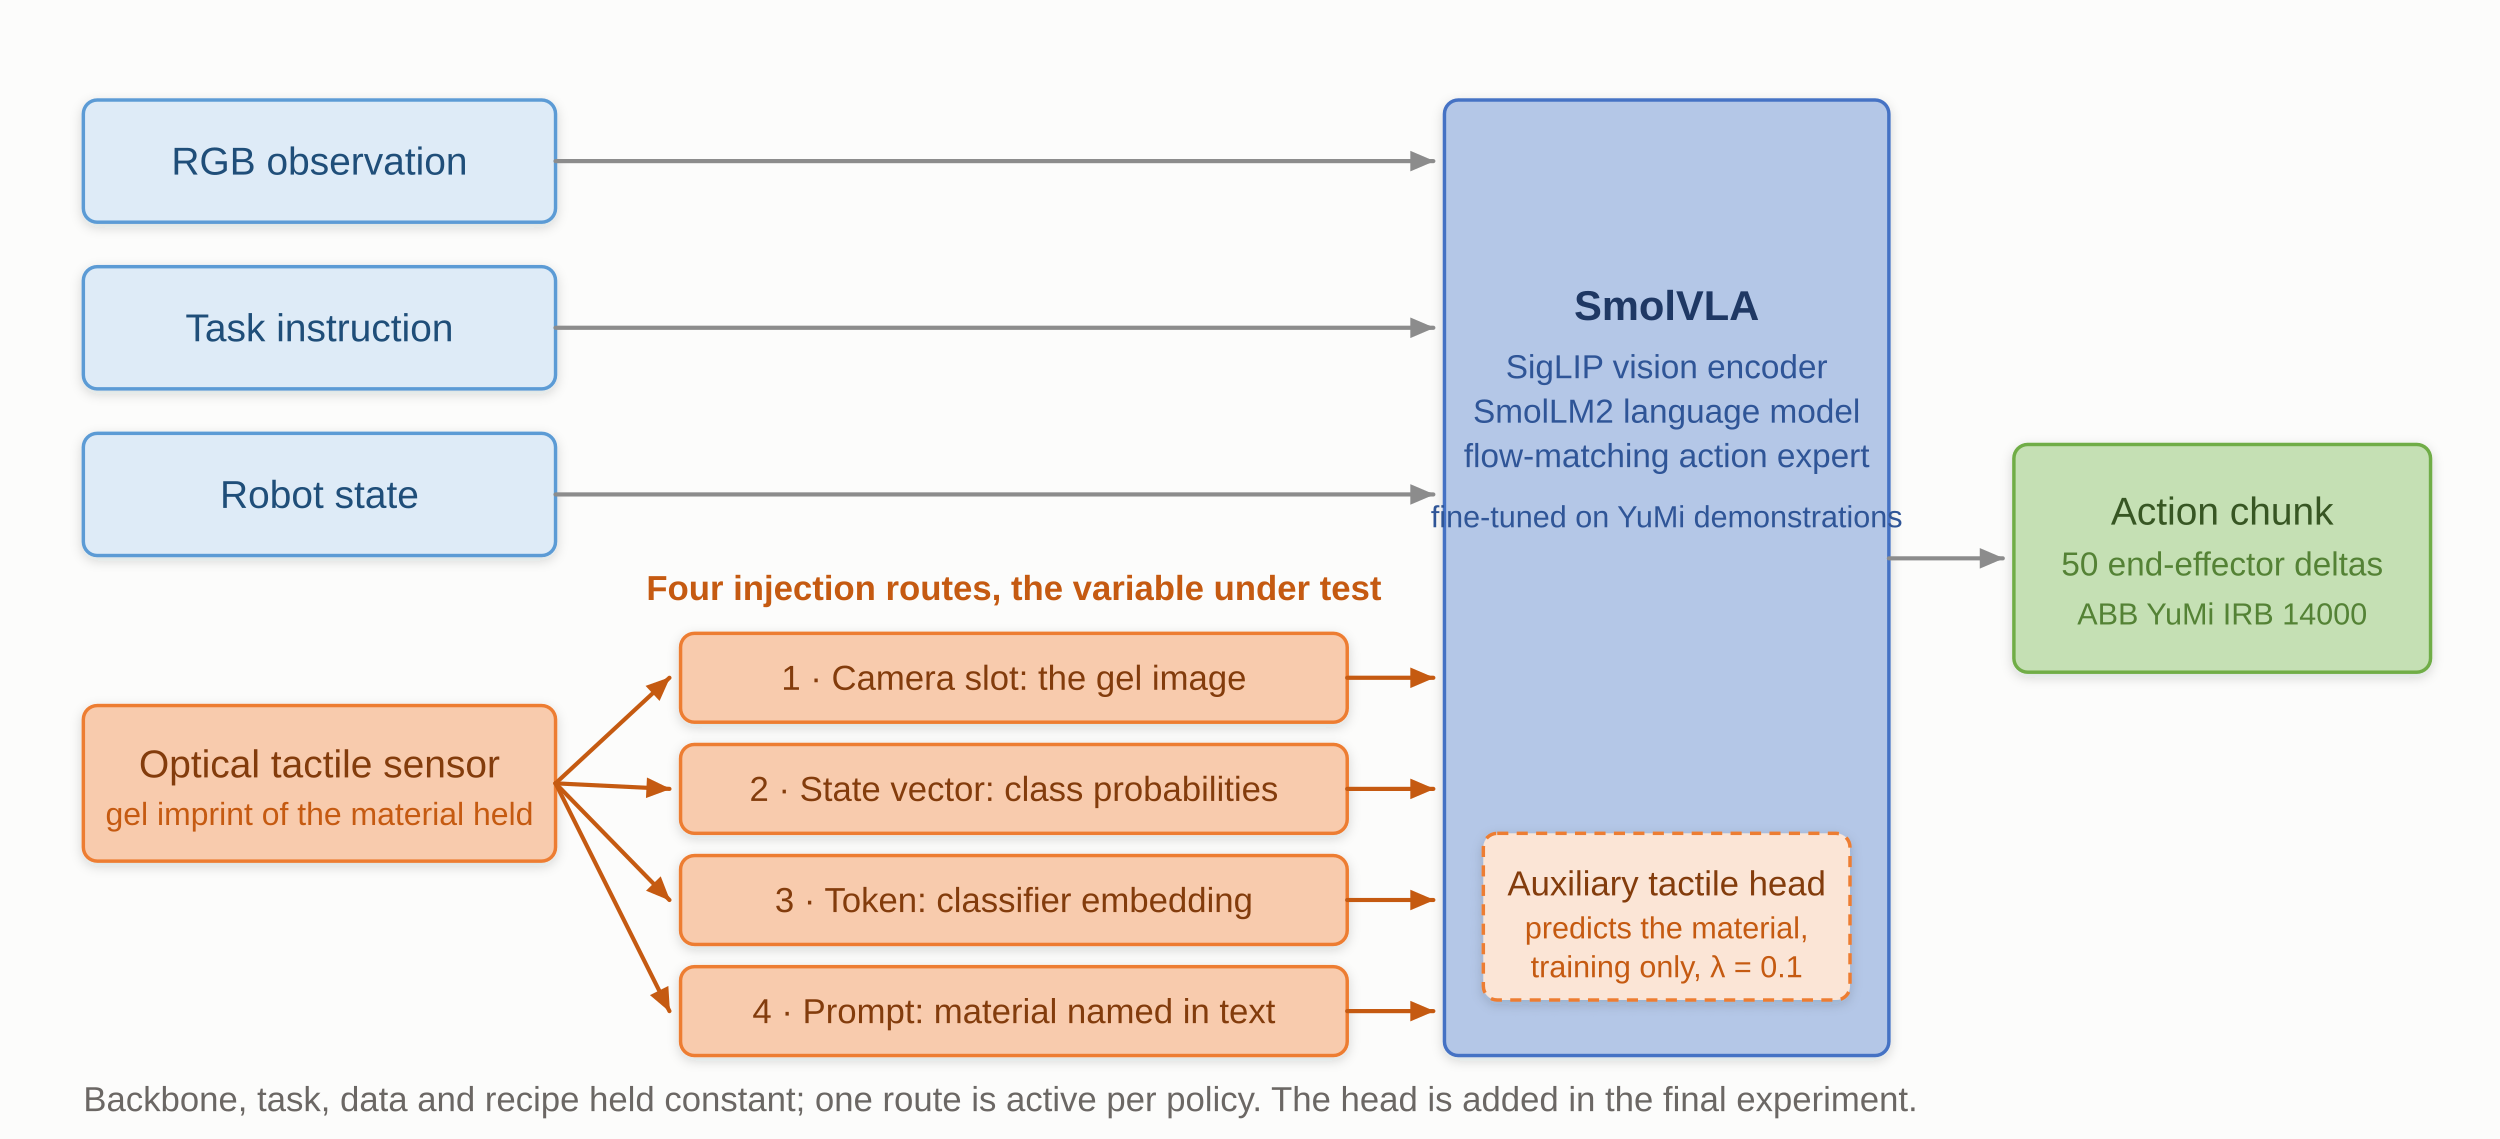
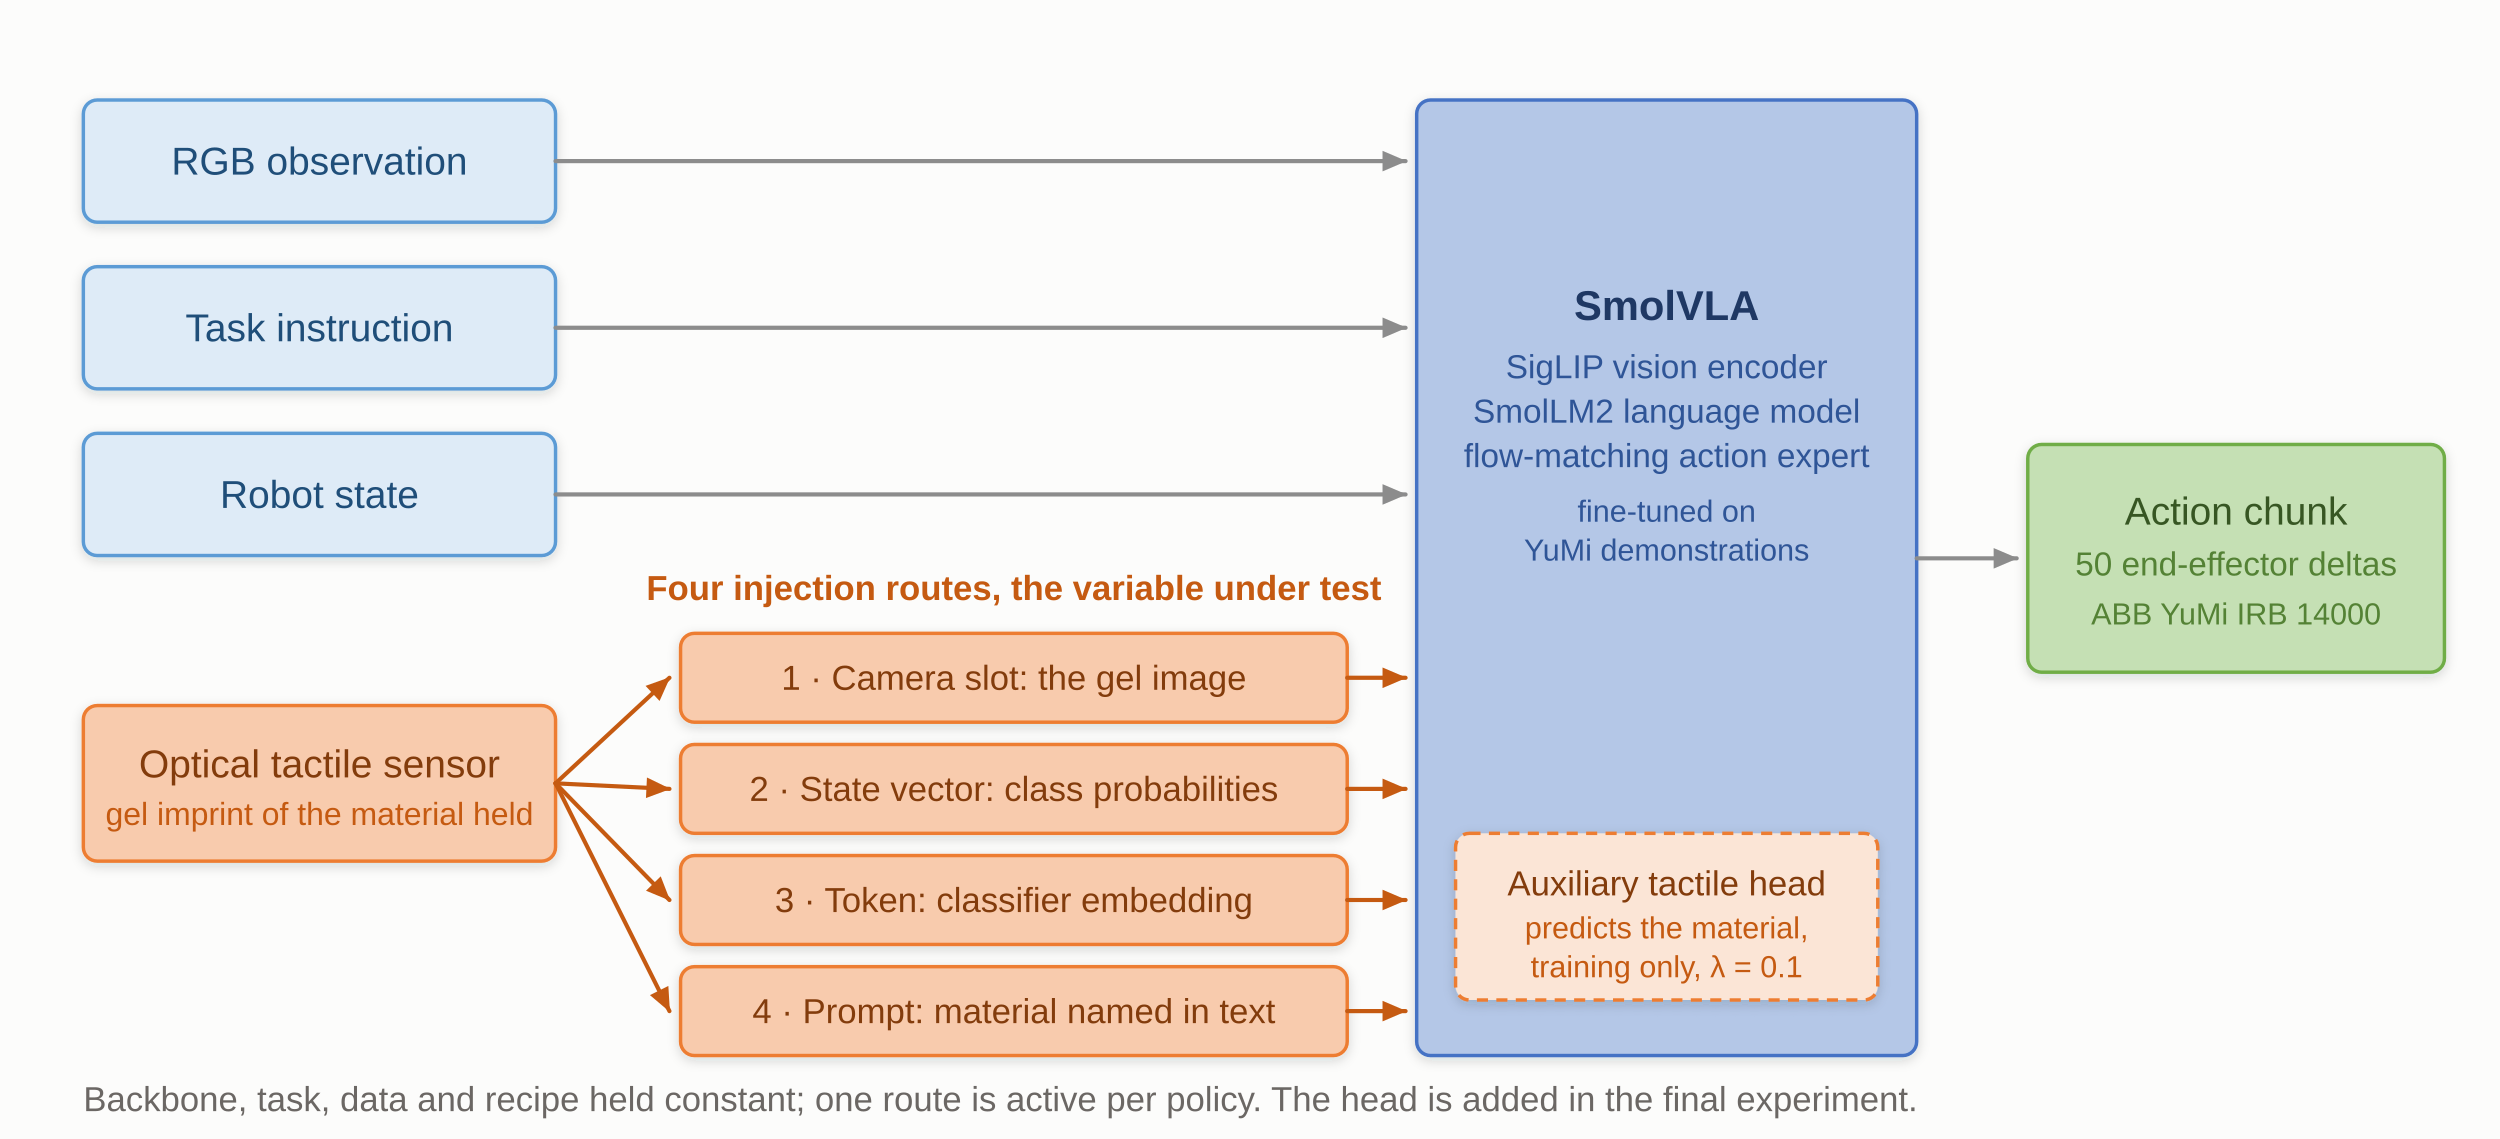
<svg xmlns="http://www.w3.org/2000/svg" viewBox="0 0 900 410" role="img" aria-label="Four tactile injection routes into a vision-language-action model" style="font-family:Aptos, Calibri, 'Segoe UI', 'Helvetica Neue', Arial, sans-serif">
  <defs>
    <marker id="ah" viewBox="0 0 10 10" refX="9" refY="5" markerWidth="6.5" markerHeight="6.5" orient="auto-start-reverse">
      <path d="M0.5,1.2 L9.4,5 L0.5,8.8 Z" fill="#8c8c8c" />
    </marker>
    <marker id="aho" viewBox="0 0 10 10" refX="9" refY="5" markerWidth="6.5" markerHeight="6.5" orient="auto-start-reverse">
      <path d="M0.5,1.2 L9.4,5 L0.5,8.8 Z" fill="#c55a11" />
    </marker>
    <filter id="sh" x="-30%" y="-30%" width="170%" height="190%">
      <feDropShadow dx="0" dy="1.3" stdDeviation="2.1" flood-color="#1f2328" flood-opacity="0.16" />
    </filter>
  </defs>
  <rect width="900" height="410" fill="#fcfcfb" />
  <g filter="url(#sh)">
    <rect x="30" y="36" width="170" height="44" rx="5" fill="#deebf7" stroke="#5b9bd5" stroke-width="1.25" />
  </g>
  <text x="115" y="58" text-anchor="middle" font-size="14" fill="#1f4e79" dominant-baseline="central">RGB observation</text>
  <g filter="url(#sh)">
    <rect x="30" y="96" width="170" height="44" rx="5" fill="#deebf7" stroke="#5b9bd5" stroke-width="1.25" />
  </g>
  <text x="115" y="118" text-anchor="middle" font-size="14" fill="#1f4e79" dominant-baseline="central">Task instruction</text>
  <g filter="url(#sh)">
    <rect x="30" y="156" width="170" height="44" rx="5" fill="#deebf7" stroke="#5b9bd5" stroke-width="1.25" />
  </g>
  <text x="115" y="178" text-anchor="middle" font-size="14" fill="#1f4e79" dominant-baseline="central">Robot state</text>
  <g filter="url(#sh)">
    <rect x="30" y="254" width="170" height="56" rx="5" fill="#f8cbad" stroke="#ed7d31" stroke-width="1.25" />
  </g>
  <text x="115" y="275" text-anchor="middle" font-size="14" fill="#833c0c" dominant-baseline="central">Optical tactile sensor</text>
  <text x="115" y="293" text-anchor="middle" font-size="11.5" fill="#c55a11" dominant-baseline="central">gel imprint of the material held</text>
  <text x="365" y="216" text-anchor="middle" font-size="12.5" fill="#c55a11" font-weight="600">Four injection routes, the variable under test</text>
  <g filter="url(#sh)">
    <rect x="245" y="228" width="240" height="32" rx="5" fill="#f8cbad" stroke="#ed7d31" stroke-width="1.25" />
  </g>
  <text x="365" y="244" text-anchor="middle" font-size="12.5" fill="#833c0c" dominant-baseline="central">1 · Camera slot: the gel image</text>
  <g filter="url(#sh)">
    <rect x="245" y="268" width="240" height="32" rx="5" fill="#f8cbad" stroke="#ed7d31" stroke-width="1.25" />
  </g>
  <text x="365" y="284" text-anchor="middle" font-size="12.5" fill="#833c0c" dominant-baseline="central">2 · State vector: class probabilities</text>
  <g filter="url(#sh)">
    <rect x="245" y="308" width="240" height="32" rx="5" fill="#f8cbad" stroke="#ed7d31" stroke-width="1.25" />
  </g>
  <text x="365" y="324" text-anchor="middle" font-size="12.5" fill="#833c0c" dominant-baseline="central">3 · Token: classifier embedding</text>
  <g filter="url(#sh)">
    <rect x="245" y="348" width="240" height="32" rx="5" fill="#f8cbad" stroke="#ed7d31" stroke-width="1.25" />
  </g>
  <text x="365" y="364" text-anchor="middle" font-size="12.5" fill="#833c0c" dominant-baseline="central">4 · Prompt: material named in text</text>
  <g filter="url(#sh)">
-     <rect x="520" y="36" width="160" height="344" rx="5" fill="#b4c7e7" stroke="#4472c4" stroke-width="1.25" />
+     <rect x="510" y="36" width="180" height="344" rx="5" fill="#b4c7e7" stroke="#4472c4" stroke-width="1.25" />
  </g>
  <text x="600" y="110" text-anchor="middle" font-size="15" fill="#1f3864" dominant-baseline="central" font-weight="600">SmolVLA</text>
  <text x="600" y="132" text-anchor="middle" font-size="12" fill="#2f5597" dominant-baseline="central">SigLIP vision encoder</text>
  <text x="600" y="148" text-anchor="middle" font-size="12" fill="#2f5597" dominant-baseline="central">SmolLM2 language model</text>
  <text x="600" y="164" text-anchor="middle" font-size="12" fill="#2f5597" dominant-baseline="central">flow-matching action expert</text>
-   <text x="600" y="186" text-anchor="middle" font-size="11" fill="#2f5597" dominant-baseline="central">fine-tuned on YuMi demonstrations</text>
+   <text x="600" y="184" text-anchor="middle" font-size="11" fill="#2f5597" dominant-baseline="central">fine-tuned on</text>
+   <text x="600" y="198" text-anchor="middle" font-size="11" fill="#2f5597" dominant-baseline="central">YuMi demonstrations</text>
  <g filter="url(#sh)">
-     <rect x="534" y="300" width="132" height="60" rx="5" fill="#fbe5d6" stroke="#ed7d31" stroke-width="1.25" stroke-dasharray="4 3" />
+     <rect x="524" y="300" width="152" height="60" rx="5" fill="#fbe5d6" stroke="#ed7d31" stroke-width="1.25" stroke-dasharray="4 3" />
  </g>
  <text x="600" y="318" text-anchor="middle" font-size="12.5" fill="#833c0c" dominant-baseline="central">Auxiliary tactile head</text>
  <text x="600" y="334" text-anchor="middle" font-size="11" fill="#c55a11" dominant-baseline="central">predicts the material,</text>
  <text x="600" y="348" text-anchor="middle" font-size="11" fill="#c55a11" dominant-baseline="central">training only, λ = 0.1</text>
  <g filter="url(#sh)">
-     <rect x="725" y="160" width="150" height="82" rx="5" fill="#c5e0b4" stroke="#70ad47" stroke-width="1.25" />
+     <rect x="730" y="160" width="150" height="82" rx="5" fill="#c5e0b4" stroke="#70ad47" stroke-width="1.25" />
  </g>
-   <text x="800" y="184" text-anchor="middle" font-size="14" fill="#375623" dominant-baseline="central">Action chunk</text>
-   <text x="800" y="203" text-anchor="middle" font-size="12" fill="#548235" dominant-baseline="central">50 end-effector deltas</text>
-   <text x="800" y="221" text-anchor="middle" font-size="11" fill="#548235" dominant-baseline="central">ABB YuMi IRB 14000</text>
-   <path d="M200,58 L516,58" stroke="#8c8c8c" stroke-width="1.5" fill="none" marker-end="url(#ah)" stroke-linecap="round" />
-   <path d="M200,118 L516,118" stroke="#8c8c8c" stroke-width="1.5" fill="none" marker-end="url(#ah)" stroke-linecap="round" />
-   <path d="M200,178 L516,178" stroke="#8c8c8c" stroke-width="1.5" fill="none" marker-end="url(#ah)" stroke-linecap="round" />
+   <text x="805" y="184" text-anchor="middle" font-size="14" fill="#375623" dominant-baseline="central">Action chunk</text>
+   <text x="805" y="203" text-anchor="middle" font-size="12" fill="#548235" dominant-baseline="central">50 end-effector deltas</text>
+   <text x="805" y="221" text-anchor="middle" font-size="11" fill="#548235" dominant-baseline="central">ABB YuMi IRB 14000</text>
+   <path d="M200,58 L506,58" stroke="#8c8c8c" stroke-width="1.5" fill="none" marker-end="url(#ah)" stroke-linecap="round" />
+   <path d="M200,118 L506,118" stroke="#8c8c8c" stroke-width="1.5" fill="none" marker-end="url(#ah)" stroke-linecap="round" />
+   <path d="M200,178 L506,178" stroke="#8c8c8c" stroke-width="1.5" fill="none" marker-end="url(#ah)" stroke-linecap="round" />
  <path d="M200,282 L241,244" stroke="#c55a11" stroke-width="1.5" fill="none" marker-end="url(#aho)" stroke-linecap="round" />
  <path d="M200,282 L241,284" stroke="#c55a11" stroke-width="1.5" fill="none" marker-end="url(#aho)" stroke-linecap="round" />
  <path d="M200,282 L241,324" stroke="#c55a11" stroke-width="1.5" fill="none" marker-end="url(#aho)" stroke-linecap="round" />
  <path d="M200,282 L241,364" stroke="#c55a11" stroke-width="1.5" fill="none" marker-end="url(#aho)" stroke-linecap="round" />
-   <path d="M485,244 L516,244" stroke="#c55a11" stroke-width="1.5" fill="none" marker-end="url(#aho)" stroke-linecap="round" />
-   <path d="M485,284 L516,284" stroke="#c55a11" stroke-width="1.5" fill="none" marker-end="url(#aho)" stroke-linecap="round" />
-   <path d="M485,324 L516,324" stroke="#c55a11" stroke-width="1.5" fill="none" marker-end="url(#aho)" stroke-linecap="round" />
-   <path d="M485,364 L516,364" stroke="#c55a11" stroke-width="1.5" fill="none" marker-end="url(#aho)" stroke-linecap="round" />
-   <path d="M680,201 L721,201" stroke="#8c8c8c" stroke-width="1.5" fill="none" marker-end="url(#ah)" stroke-linecap="round" />
+   <path d="M485,244 L506,244" stroke="#c55a11" stroke-width="1.5" fill="none" marker-end="url(#aho)" stroke-linecap="round" />
+   <path d="M485,284 L506,284" stroke="#c55a11" stroke-width="1.5" fill="none" marker-end="url(#aho)" stroke-linecap="round" />
+   <path d="M485,324 L506,324" stroke="#c55a11" stroke-width="1.5" fill="none" marker-end="url(#aho)" stroke-linecap="round" />
+   <path d="M485,364 L506,364" stroke="#c55a11" stroke-width="1.5" fill="none" marker-end="url(#aho)" stroke-linecap="round" />
+   <path d="M690,201 L726,201" stroke="#8c8c8c" stroke-width="1.5" fill="none" marker-end="url(#ah)" stroke-linecap="round" />
  <text x="30" y="400" text-anchor="start" font-size="12.5" fill="#6b6764">Backbone, task, data and recipe held constant; one route is active per policy. The head is added in the final experiment.</text>
</svg>
